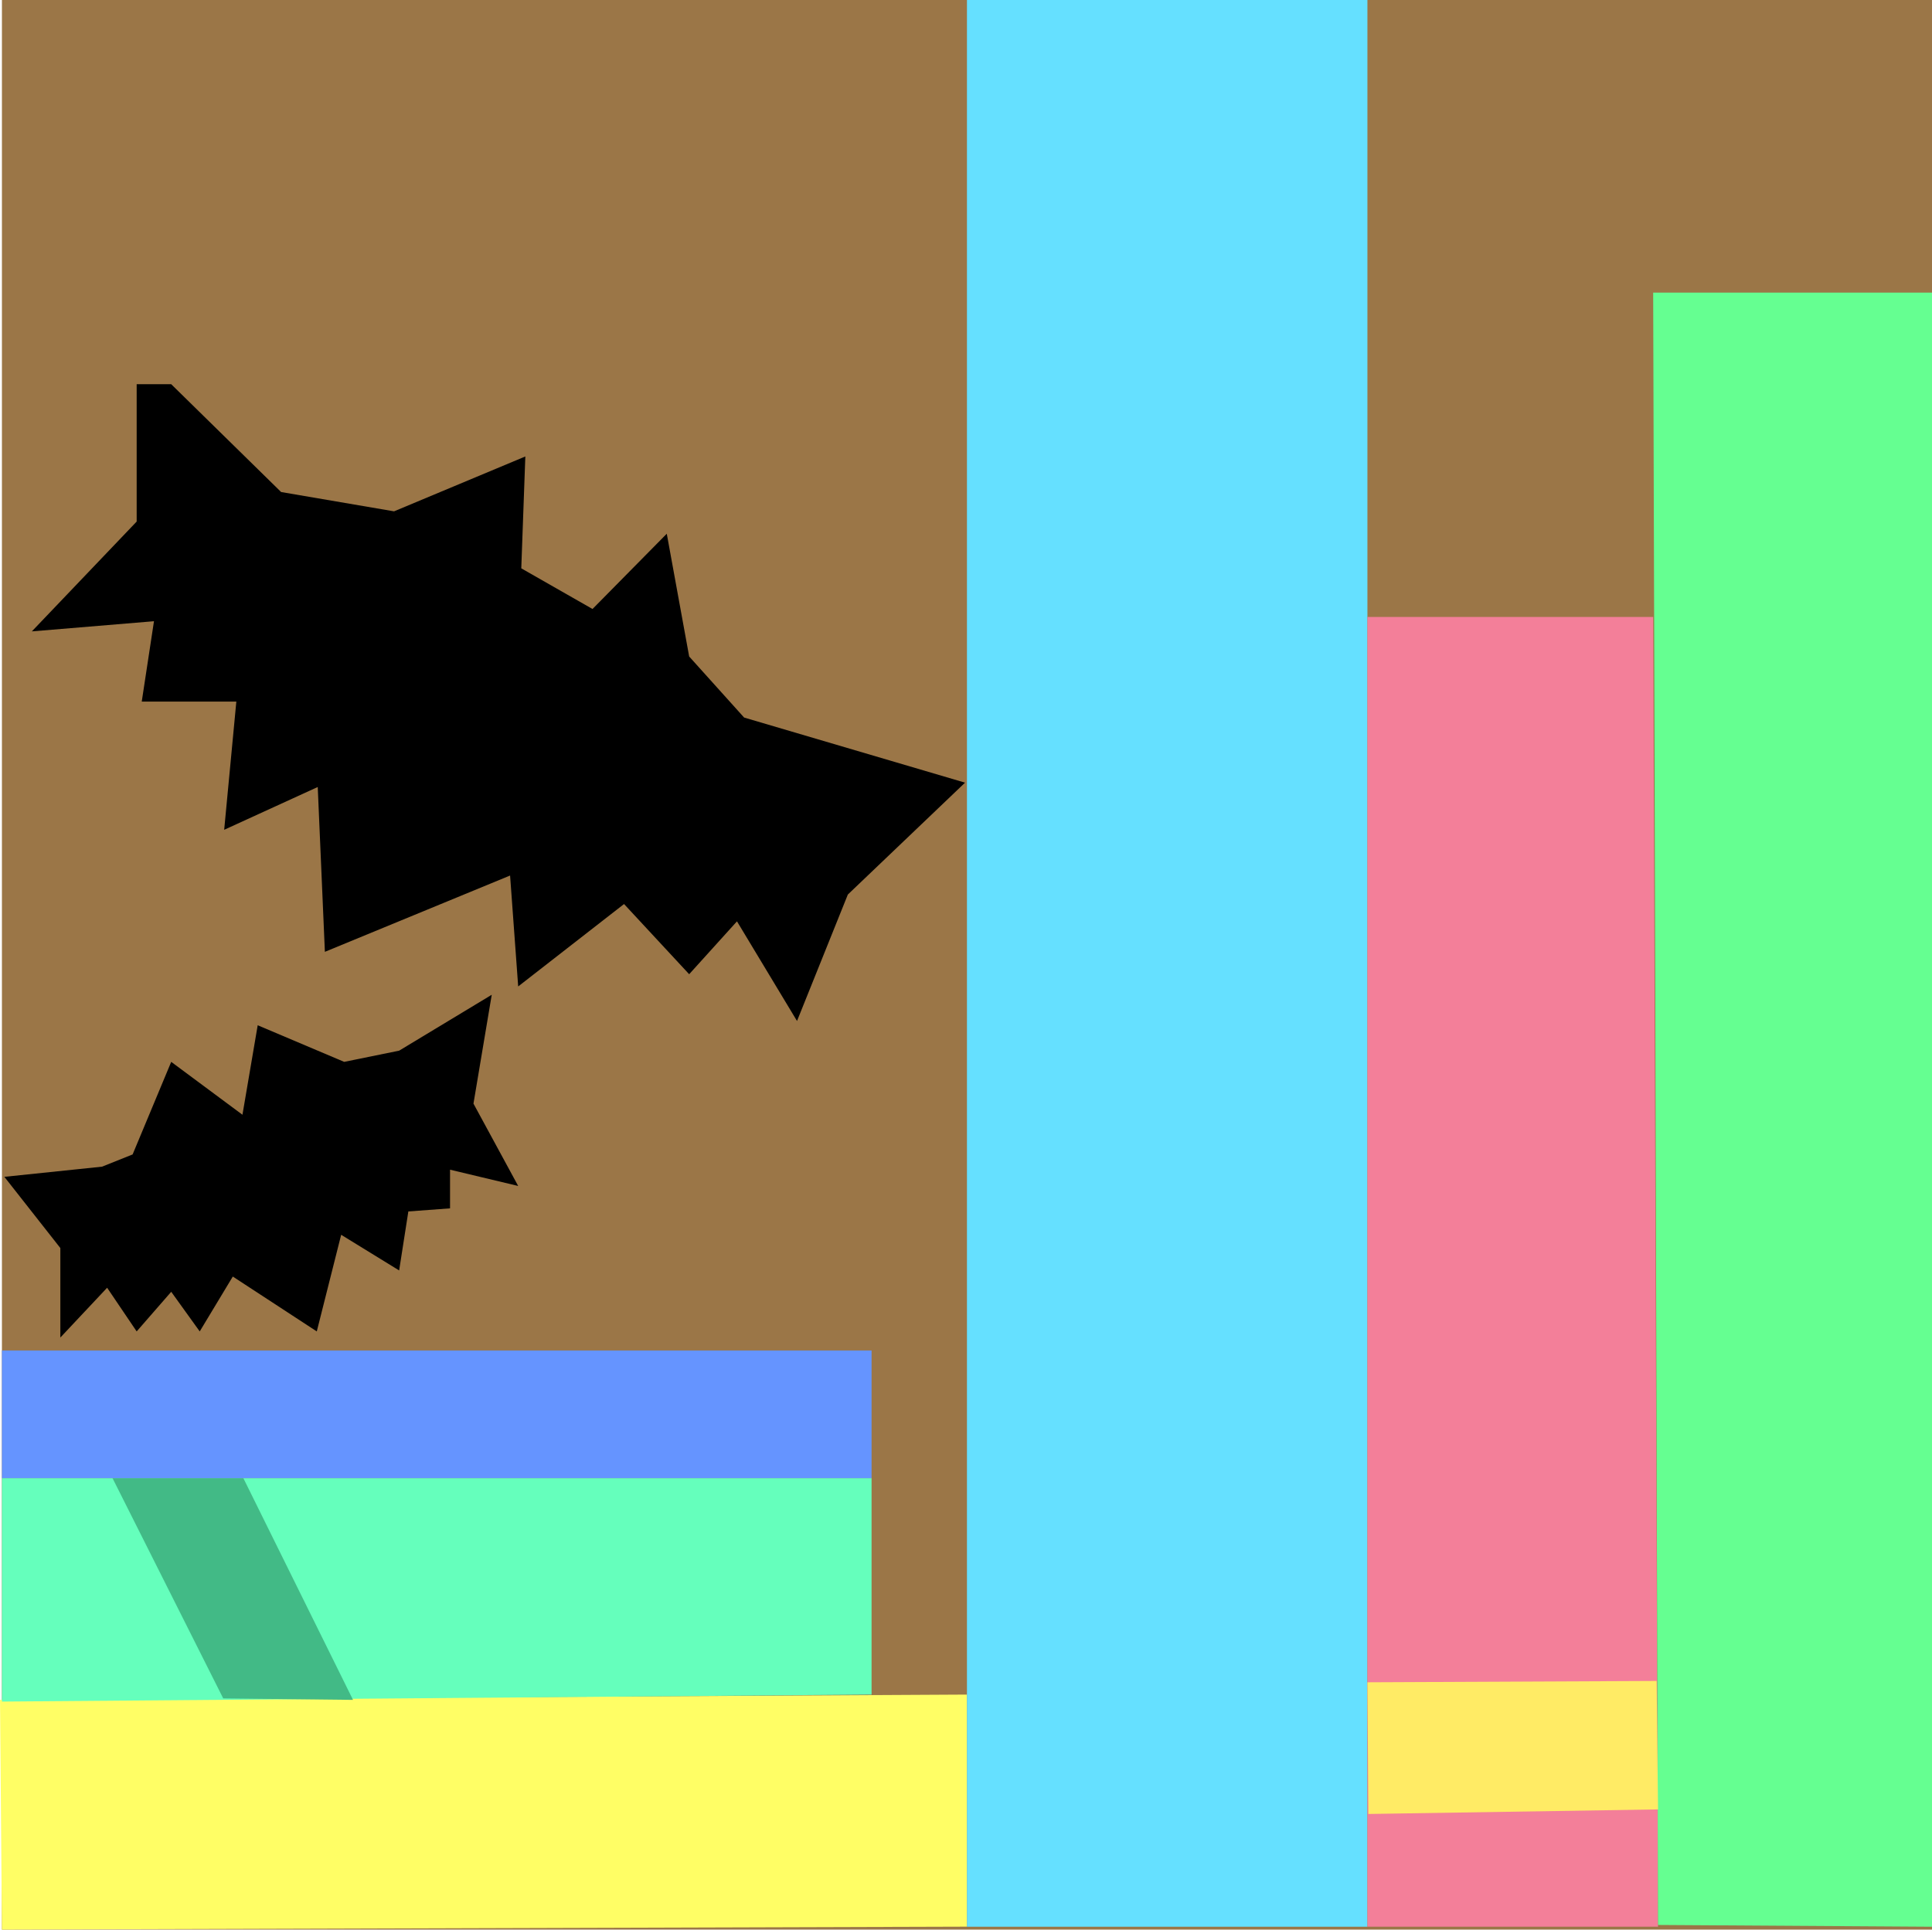
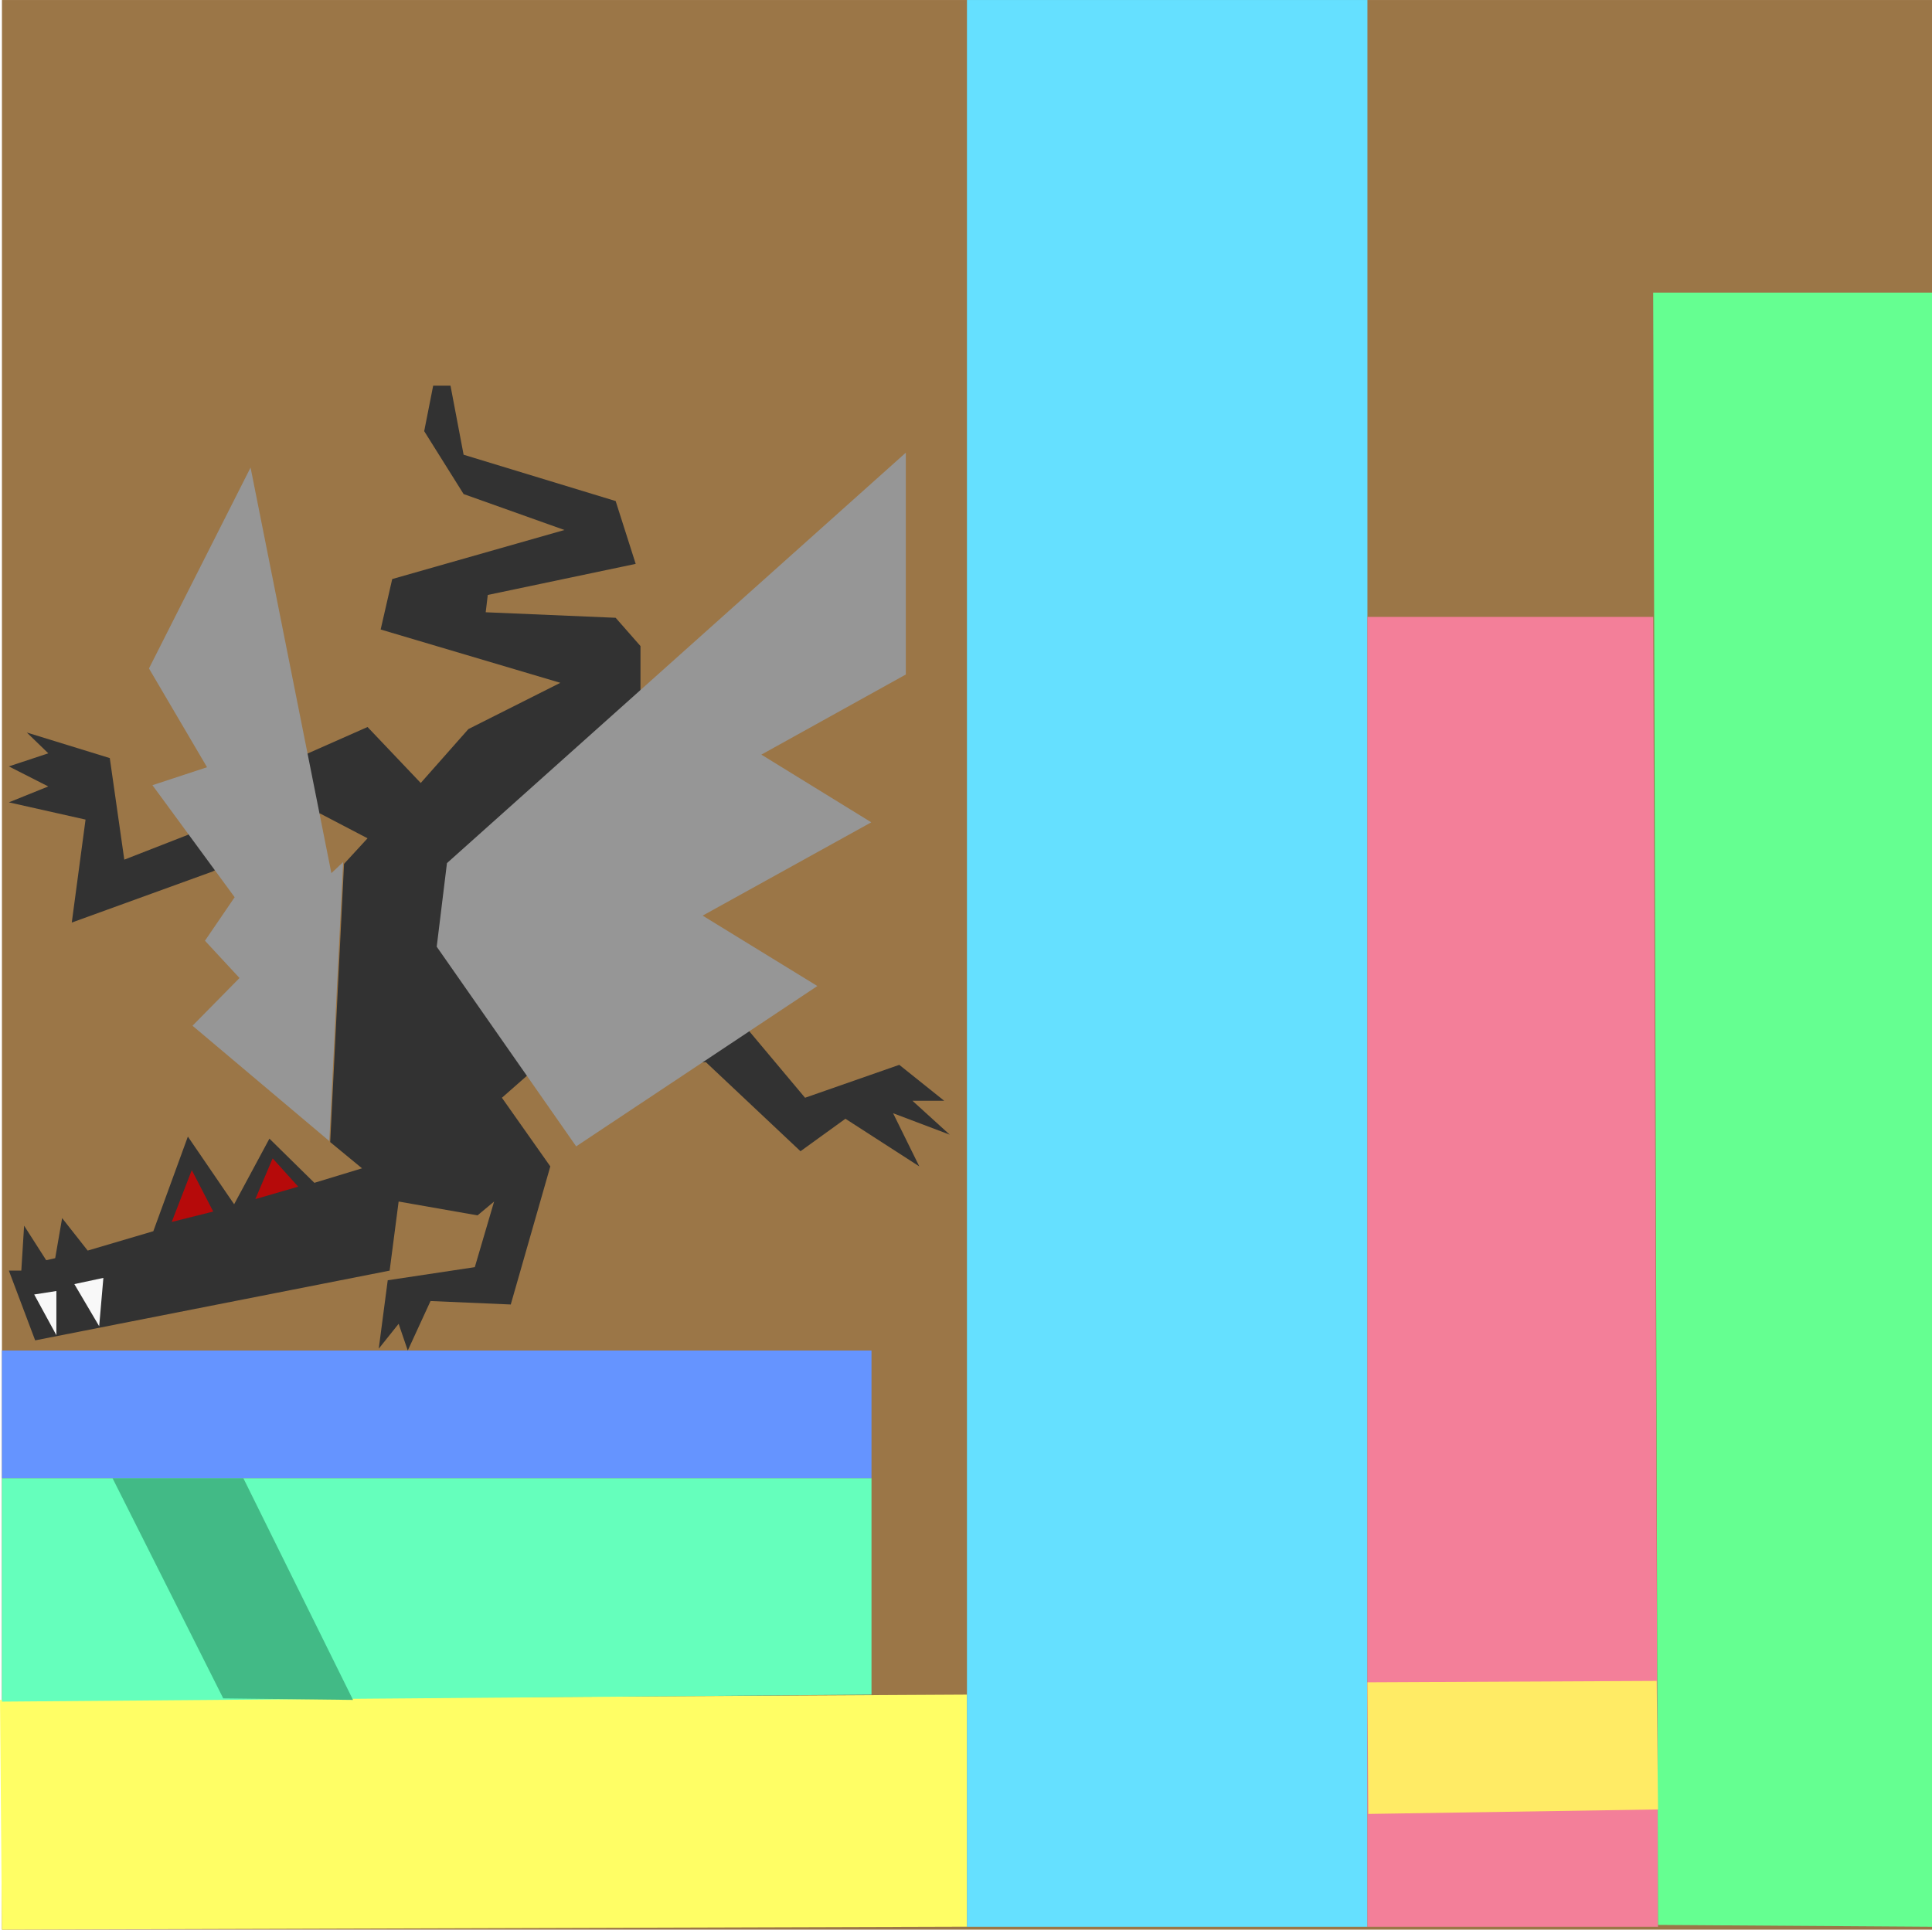
- <svg xmlns="http://www.w3.org/2000/svg" xmlns:xlink="http://www.w3.org/1999/xlink" version="1.1" preserveAspectRatio="xMidYMid meet" viewBox="72.778 621.103 262.262 262" width="262.26" height="262">
+ <svg xmlns="http://www.w3.org/2000/svg" xmlns:xlink="http://www.w3.org/1999/xlink" version="1.1" preserveAspectRatio="xMidYMid meet" viewBox="396.757 324.289 262.262 262" width="262.26" height="262">
  <defs>
-     <path d="M73.04 621.1L335.04 621.1L335.04 883.1L73.04 883.1L73.04 621.1Z" id="b4Kn34XPY" />
-     <path d="M72.78 851.91L204.04 851.19L204.04 882.7L73.04 883.1L72.78 851.91Z" id="d1ivNzYQ14" />
-     <path d="M73.04 821.8L191.09 821.8L191.09 851.19L73.04 852.14L73.04 821.8Z" id="a8vnX8WVii" />
-     <path d="M88.05 821.8L105.81 821.8L120.7 851.91L103.08 851.71L88.05 821.8Z" id="bTrp6ZQPn" />
-     <path d="M73.04 804.47L191.09 804.47L191.09 821.8L73.04 821.8L73.04 804.47Z" id="b2wrK68Td2" />
-     <path d="M204.04 621.1L258.4 621.1L258.4 882.71L204.04 882.71L204.04 621.1Z" id="dJsWcLkSW" />
-     <path d="M258.4 704.87L297.19 704.87L297.85 882.71L258.4 882.71L258.4 704.87Z" id="b6E2mGmmp" />
-     <path d="M297.19 660.83L335.04 660.83L335.04 882.71L297.85 882.47L297.19 660.83Z" id="a1eCP8IDIX" />
-     <path d="M258.4 849.52L297.66 849.34L297.85 866.78L258.53 867.4L258.4 849.52Z" id="a5VVb3uIHw" />
-     <path d="M80.97 802.71L87.32 795.95L91.33 801.88L96.02 796.5L99.89 801.88L104.38 794.43L115.78 801.88L119.09 788.76L126.96 793.6L128.21 785.59L133.87 785.17L133.87 779.92L143.12 782.13L137.05 770.95L139.53 756.17L126.96 763.76L119.5 765.28L107.76 760.31L105.69 772.46L96.02 765.28L90.78 777.85L86.63 779.51L73.37 780.89L80.97 790.56L80.97 802.71Z" id="b1gnrXnS5N" />
-     <path d="M180.97 759.73L172.82 746.2L166.33 753.38L157.49 743.85L143.12 755.04L142.02 739.98L116.88 750.34L115.91 727.96L103.21 733.77L104.86 716.36L92.02 716.36L93.68 705.45L77.1 706.83L91.33 691.92L91.33 673.27L96.02 673.27L110.94 687.91L126.27 690.53L144.09 683.08L143.54 698.27L153.21 703.79L163.29 693.57L166.33 710.24L173.79 718.53L203.78 727.37L187.87 742.56L180.97 759.73Z" id="a69T53JChX" />
+     <path d="M397.02 324.29L659.02 324.29L659.02 586.29L397.02 586.29L397.02 324.29Z" id="bcZkqZU3p" />
+     <path d="M396.76 555.1L528.02 554.38L528.02 585.89L397.02 586.29L396.76 555.1Z" id="at51od81c" />
+     <path d="M397.02 524.99L515.06 524.99L515.06 554.38L397.02 555.33L397.02 524.99Z" id="e8AuSo2Z6a" />
+     <path d="M412.03 524.99L429.79 524.99L444.68 555.1L427.06 554.89L412.03 524.99Z" id="b1nfVzbpko" />
+     <path d="M397.02 507.66L515.06 507.66L515.06 524.99L397.02 524.99L397.02 507.66Z" id="aa7tp3wyt0" />
+     <path d="M528.02 324.29L582.38 324.29L582.38 585.9L528.02 585.9L528.02 324.29Z" id="e6s2Lznct" />
+     <path d="M582.38 408.05L621.17 408.05L621.83 585.9L582.38 585.9L582.38 408.05Z" id="a73ygnAtPT" />
+     <path d="M621.17 364.02L659.02 364.02L659.02 585.9L621.83 585.65L621.17 364.02Z" id="ecZaA9a8X" />
+     <path d="M582.38 552.71L621.64 552.52L621.83 569.97L582.5 570.58L582.38 552.71Z" id="cWZnpOcpr" />
+     <path d="M461.58 489.31L463.83 487.43L461.21 496.34L449.39 498.12L448.17 507.41L450.87 504.03L452.11 507.66L455.2 500.94L466.09 501.41L471.46 482.66L464.89 473.34L468.37 470.28L492.57 468.5L505.42 480.6L511.52 476.19L521.55 482.66L517.99 475.44L525.68 478.35L520.62 473.75L524.93 473.75L518.83 468.87L506.04 473.34L498.25 464.05L485.31 452.33L483.7 418.58L483.7 412.01L480.33 408.17L462.69 407.42L462.97 405.07L483.05 400.85L480.33 392.32L459.69 386.03L457.91 376.65L455.56 376.65L454.34 382.83L459.69 391.37L473.38 396.25L450 402.91L448.43 409.76L472.82 417L460.34 423.28L453.87 430.6L446.65 423L438.58 426.57L422.26 437.64L413.63 441.01L411.66 427.22L400.4 423.75L403.31 426.57L397.96 428.35L403.31 431.07L397.96 433.23L408.37 435.57L406.5 449.55L425.64 442.61L440.18 434.73L446.65 438.11L443.46 441.58L441.58 479.36L445.9 482.92L439.43 484.89L433.33 478.89L428.54 487.8L422.26 478.61L417.57 491.46L408.66 494.09L405.19 489.68L404.25 495.12L403.03 495.4L400.03 490.71L399.65 496.81L397.96 496.81L401.53 506.28L449.65 496.81L450.87 487.43L461.58 489.31Z" id="b1rEyv25RQ" />
+     <path d="M404.41 505.58L404.41 499.58L401.4 500.05L404.41 505.58Z" id="c3rbP6ON4m" />
+     <path d="M410.22 504.36L410.79 497.8L406.85 498.64L410.22 504.36Z" id="adQyZhu5H" />
+     <path d="M422.79 483.16L425.7 488.79L420.07 490.2L422.79 483.16Z" id="b6Mev0aj6" />
+     <path d="M433.77 481.57L437.24 485.41L431.42 487.1L433.77 481.57Z" id="a1uoIQQio" />
+     <path d="M443.34 441.34L441.74 442.84L430.77 387.77L416.98 415.05L424.86 428.46L417.45 430.9L428.61 446.11L424.58 452.02L429.27 457.08L422.89 463.56L441.46 479.22L443.34 441.34Z" id="b54jHLH09" />
+     <path d="M507.71 458.17L492.14 448.61L515.03 435.94L500.11 426.75L519.72 415.87L519.72 385.75L457.43 441.48L456.04 452.83L474.97 479.94L507.71 458.17Z" id="cc2OCIzw4" />
  </defs>
  <g>
    <g>
      <g>
-         <use xlink:href="#b4Kn34XPY" opacity="1" fill="#9b7647" fill-opacity="1" />
+         <use xlink:href="#bcZkqZU3p" opacity="1" fill="#9b7647" fill-opacity="1" />
      </g>
      <g>
-         <use xlink:href="#d1ivNzYQ14" opacity="1" fill="#fffe65" fill-opacity="1" />
+         <use xlink:href="#at51od81c" opacity="1" fill="#fffe65" fill-opacity="1" />
      </g>
      <g>
-         <use xlink:href="#a8vnX8WVii" opacity="1" fill="#65ffbc" fill-opacity="1" />
+         <use xlink:href="#e8AuSo2Z6a" opacity="1" fill="#65ffbc" fill-opacity="1" />
      </g>
      <g>
-         <use xlink:href="#bTrp6ZQPn" opacity="1" fill="#42ba86" fill-opacity="1" />
+         <use xlink:href="#b1nfVzbpko" opacity="1" fill="#42ba86" fill-opacity="1" />
      </g>
      <g>
-         <use xlink:href="#b2wrK68Td2" opacity="1" fill="#6594ff" fill-opacity="1" />
+         <use xlink:href="#aa7tp3wyt0" opacity="1" fill="#6594ff" fill-opacity="1" />
      </g>
      <g>
-         <use xlink:href="#dJsWcLkSW" opacity="1" fill="#65e0ff" fill-opacity="1" />
+         <use xlink:href="#e6s2Lznct" opacity="1" fill="#65e0ff" fill-opacity="1" />
      </g>
      <g>
-         <use xlink:href="#b6E2mGmmp" opacity="1" fill="#f37f99" fill-opacity="1" />
+         <use xlink:href="#a73ygnAtPT" opacity="1" fill="#f37f99" fill-opacity="1" />
      </g>
      <g>
-         <use xlink:href="#a1eCP8IDIX" opacity="1" fill="#65ff91" fill-opacity="1" />
+         <use xlink:href="#ecZaA9a8X" opacity="1" fill="#65ff91" fill-opacity="1" />
      </g>
      <g>
-         <use xlink:href="#a5VVb3uIHw" opacity="1" fill="#ffeb65" fill-opacity="1" />
+         <use xlink:href="#cWZnpOcpr" opacity="1" fill="#ffeb65" fill-opacity="1" />
      </g>
      <g>
-         <use xlink:href="#b1gnrXnS5N" opacity="1" fill="#000000" fill-opacity="1" />
+         <use xlink:href="#b1rEyv25RQ" opacity="1" fill="#323232" fill-opacity="1" />
      </g>
      <g>
-         <use xlink:href="#a69T53JChX" opacity="1" fill="#000000" fill-opacity="1" />
+         <use xlink:href="#c3rbP6ON4m" opacity="1" fill="#f8f8f8" fill-opacity="1" />
+       </g>
+       <g>
+         <use xlink:href="#adQyZhu5H" opacity="1" fill="#f8f8f8" fill-opacity="1" />
+       </g>
+       <g>
+         <use xlink:href="#b6Mev0aj6" opacity="1" fill="#b60a0a" fill-opacity="1" />
+       </g>
+       <g>
+         <use xlink:href="#a1uoIQQio" opacity="1" fill="#b60a0a" fill-opacity="1" />
+       </g>
+       <g>
+         <use xlink:href="#b54jHLH09" opacity="1" fill="#969696" fill-opacity="1" />
+       </g>
+       <g>
+         <use xlink:href="#cc2OCIzw4" opacity="1" fill="#969696" fill-opacity="1" />
      </g>
    </g>
  </g>
</svg>
